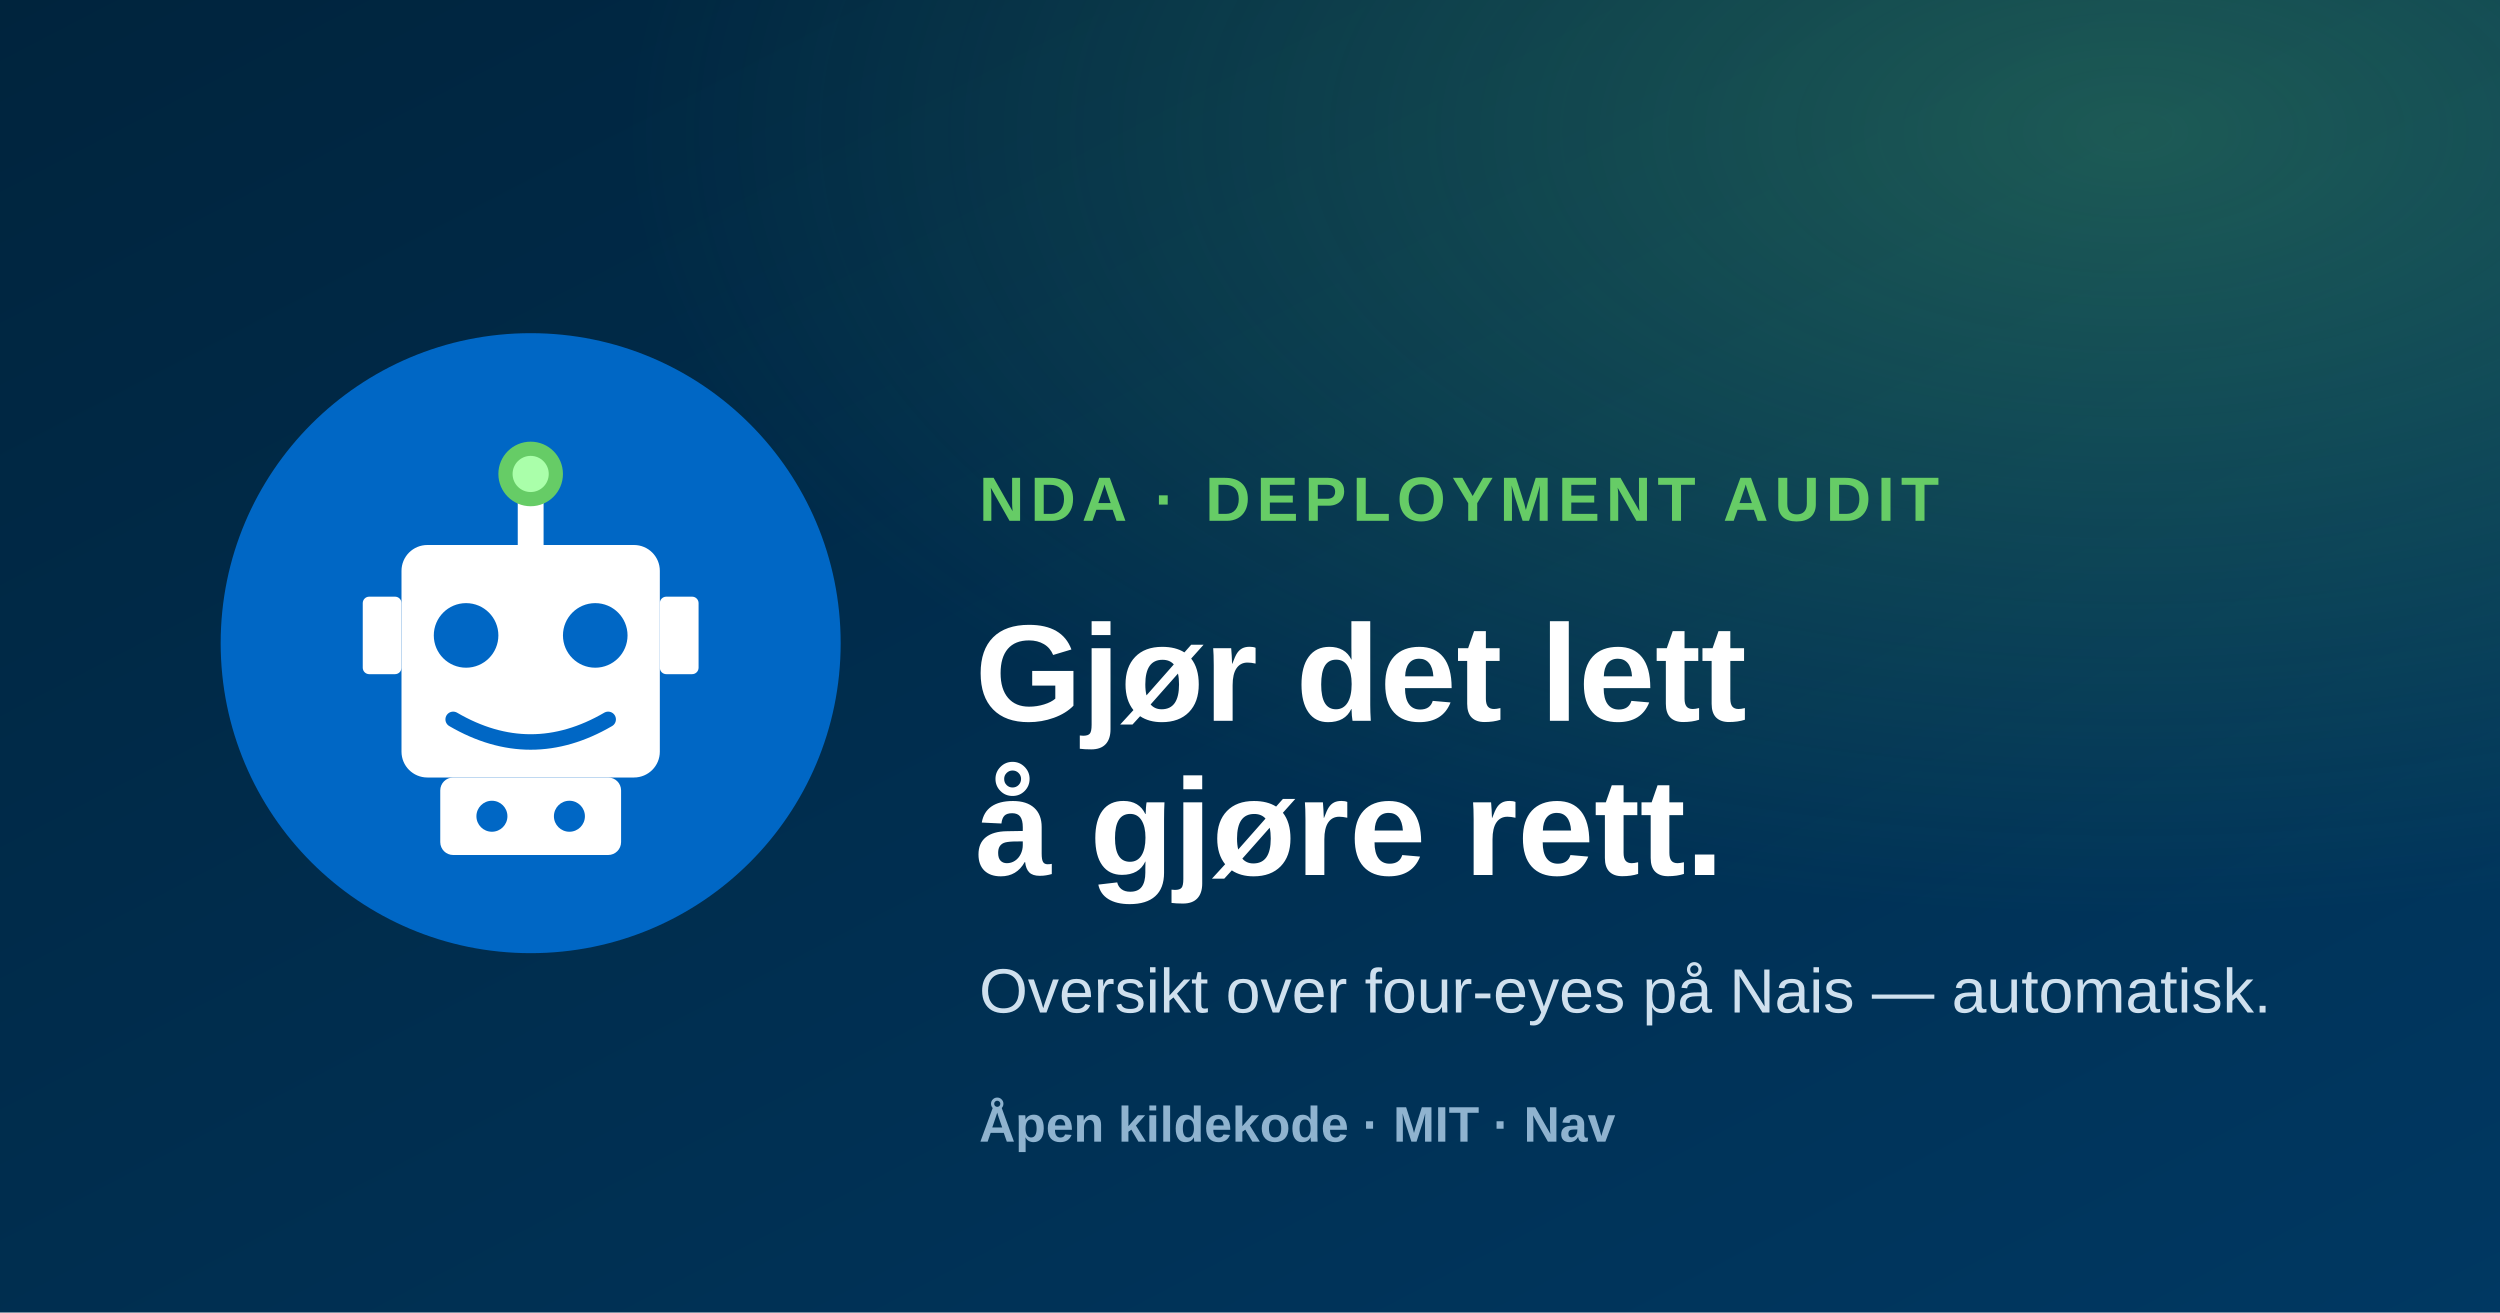
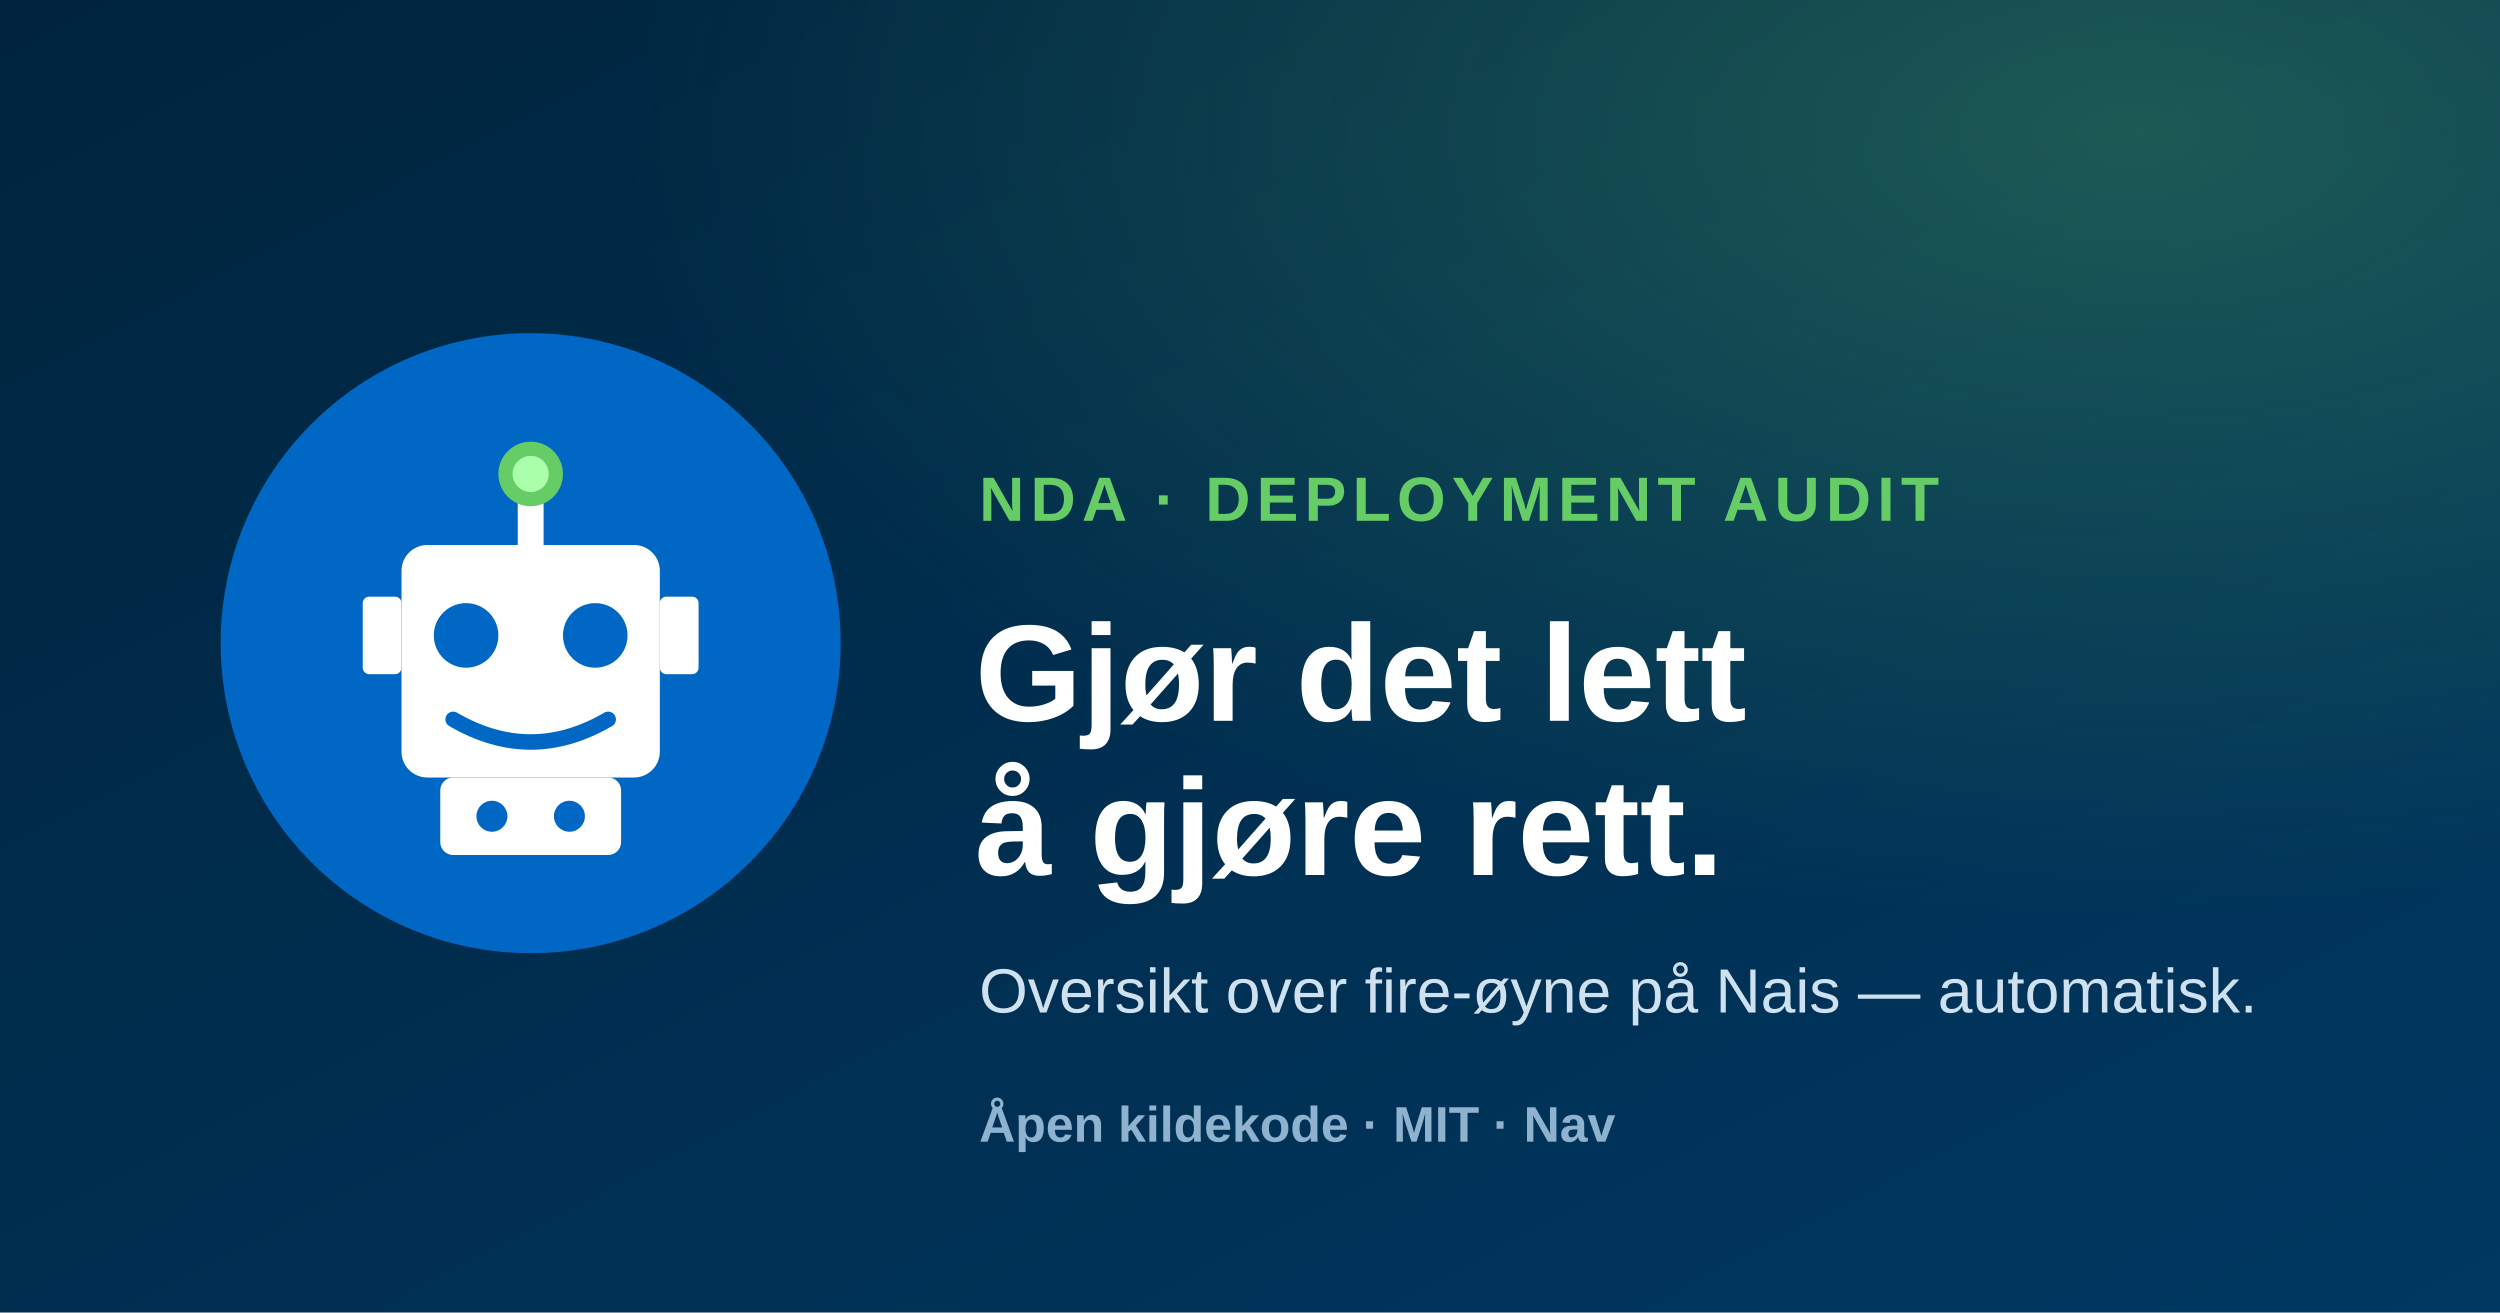
<svg xmlns="http://www.w3.org/2000/svg" width="1200" height="630" viewBox="0 0 1200 630">
  <defs>
    <linearGradient id="bg" x1="0" y1="0" x2="1" y2="1">
      <stop offset="0" stop-color="#00243d" />
      <stop offset="1" stop-color="#003862" />
    </linearGradient>
    <radialGradient id="glow" cx="0.85" cy="0.1" r="0.6">
      <stop offset="0" stop-color="#66cc66" stop-opacity="0.28" />
      <stop offset="1" stop-color="#66cc66" stop-opacity="0" />
    </radialGradient>
  </defs>
  <rect width="1200" height="630" fill="url(#bg)" />
  <rect width="1200" height="630" fill="url(#glow)" />
  <g transform="translate(96, 150) scale(0.62)">
    <circle cx="256" cy="256" r="240" fill="#0067c5" />
    <rect x="156" y="180" width="200" height="180" rx="20" fill="#ffffff" />
    <circle cx="206" cy="250" r="25" fill="#0067c5" />
    <circle cx="306" cy="250" r="25" fill="#0067c5" />
    <path d="M196 315 Q256 350 316 315" stroke="#0067c5" stroke-width="12" stroke-linecap="round" fill="none" />
    <rect x="246" y="140" width="20" height="50" fill="#ffffff" />
    <circle cx="256" cy="125" r="25" fill="#66cc66" />
    <circle cx="256" cy="125" r="14" fill="#aaffaa" />
    <rect x="126" y="220" width="30" height="60" rx="5" fill="#ffffff" />
    <rect x="356" y="220" width="30" height="60" rx="5" fill="#ffffff" />
    <rect x="186" y="360" width="140" height="60" rx="10" fill="#ffffff" />
    <circle cx="226" cy="390" r="12" fill="#0067c5" />
    <circle cx="286" cy="390" r="12" fill="#0067c5" />
  </g>
  <g font-family="'Source Sans Pro', 'Helvetica Neue', Arial, sans-serif">
    <text x="470" y="250" fill="#66cc66" font-size="30" font-weight="700" letter-spacing="3">NDA · DEPLOYMENT AUDIT</text>
    <text x="468" y="346" fill="#ffffff" font-size="66" font-weight="700">Gjør det lett</text>
    <text x="468" y="420" fill="#ffffff" font-size="66" font-weight="700">å gjøre rett.</text>
-     <text x="470" y="486" fill="#cfe0ee" font-size="30" font-weight="400">Oversikt over four-eyes på Nais — automatisk.</text>
+     <text x="470" y="486" fill="#cfe0ee" font-size="30" font-weight="400">Oversikt over fire-øyne på Nais — automatisk.</text>
    <text x="470" y="548" fill="#8fb3cf" font-size="24" font-weight="600">Åpen kildekode · MIT · Nav</text>
  </g>
</svg>
